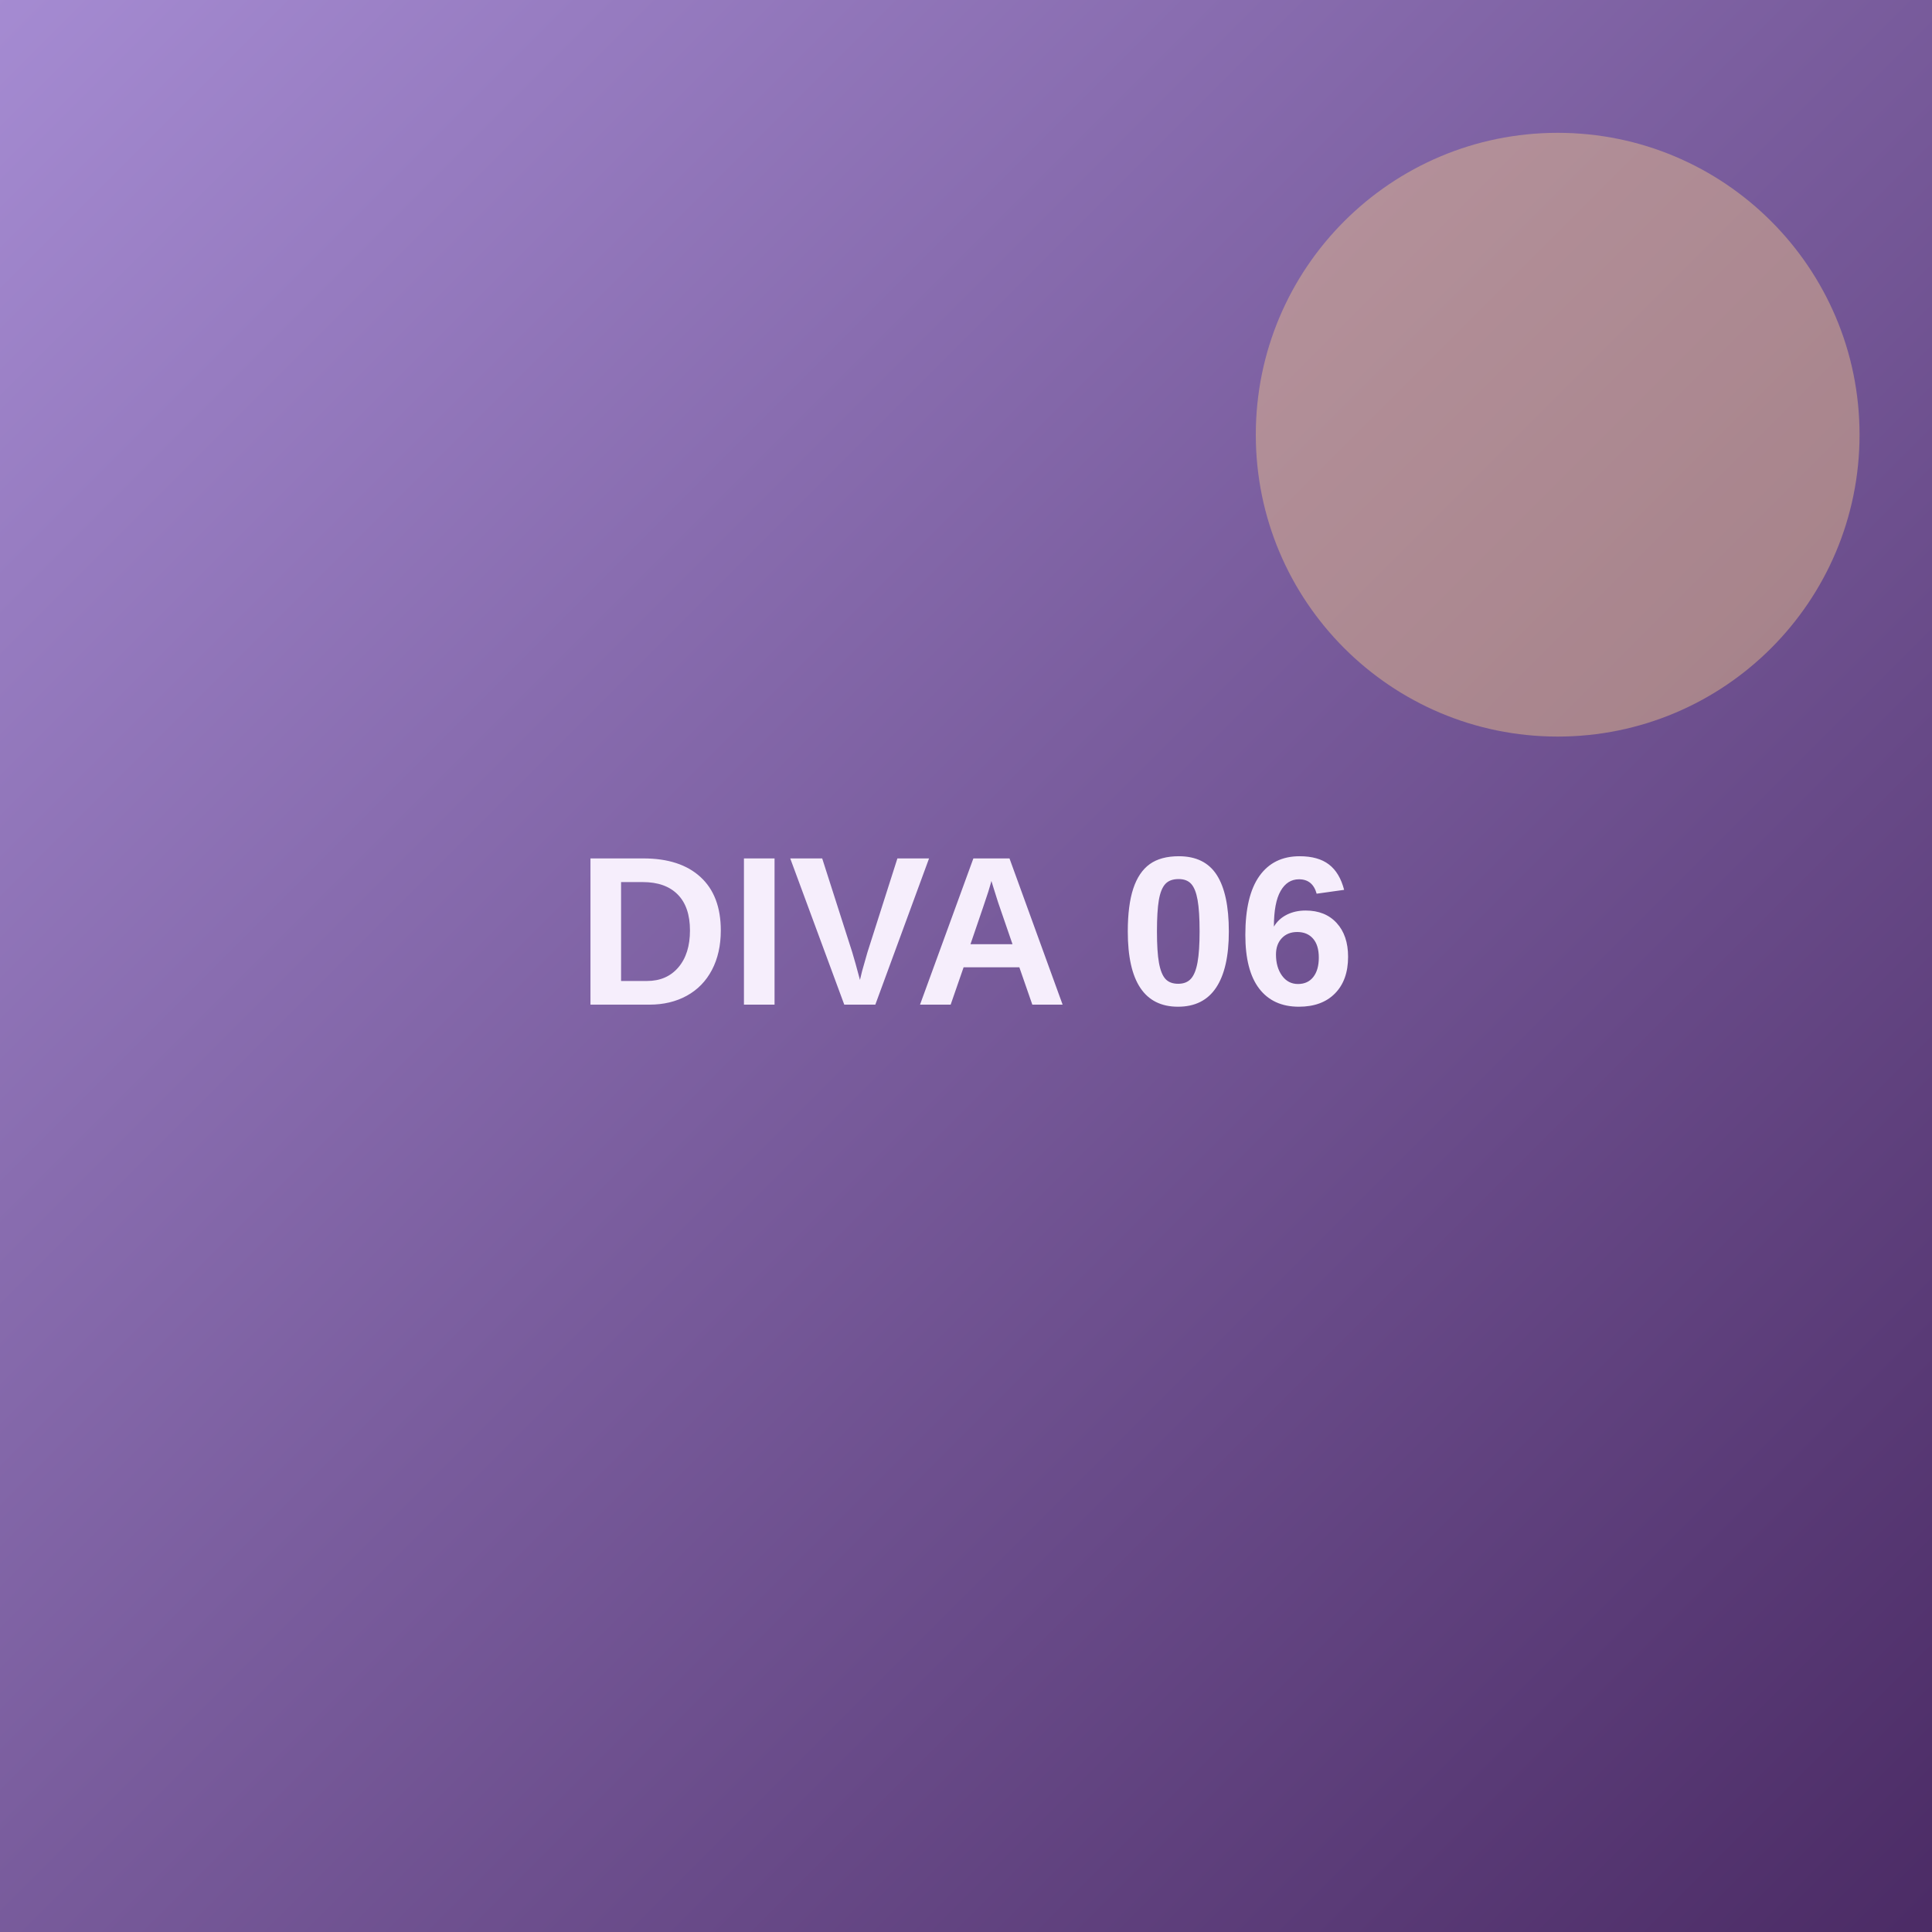
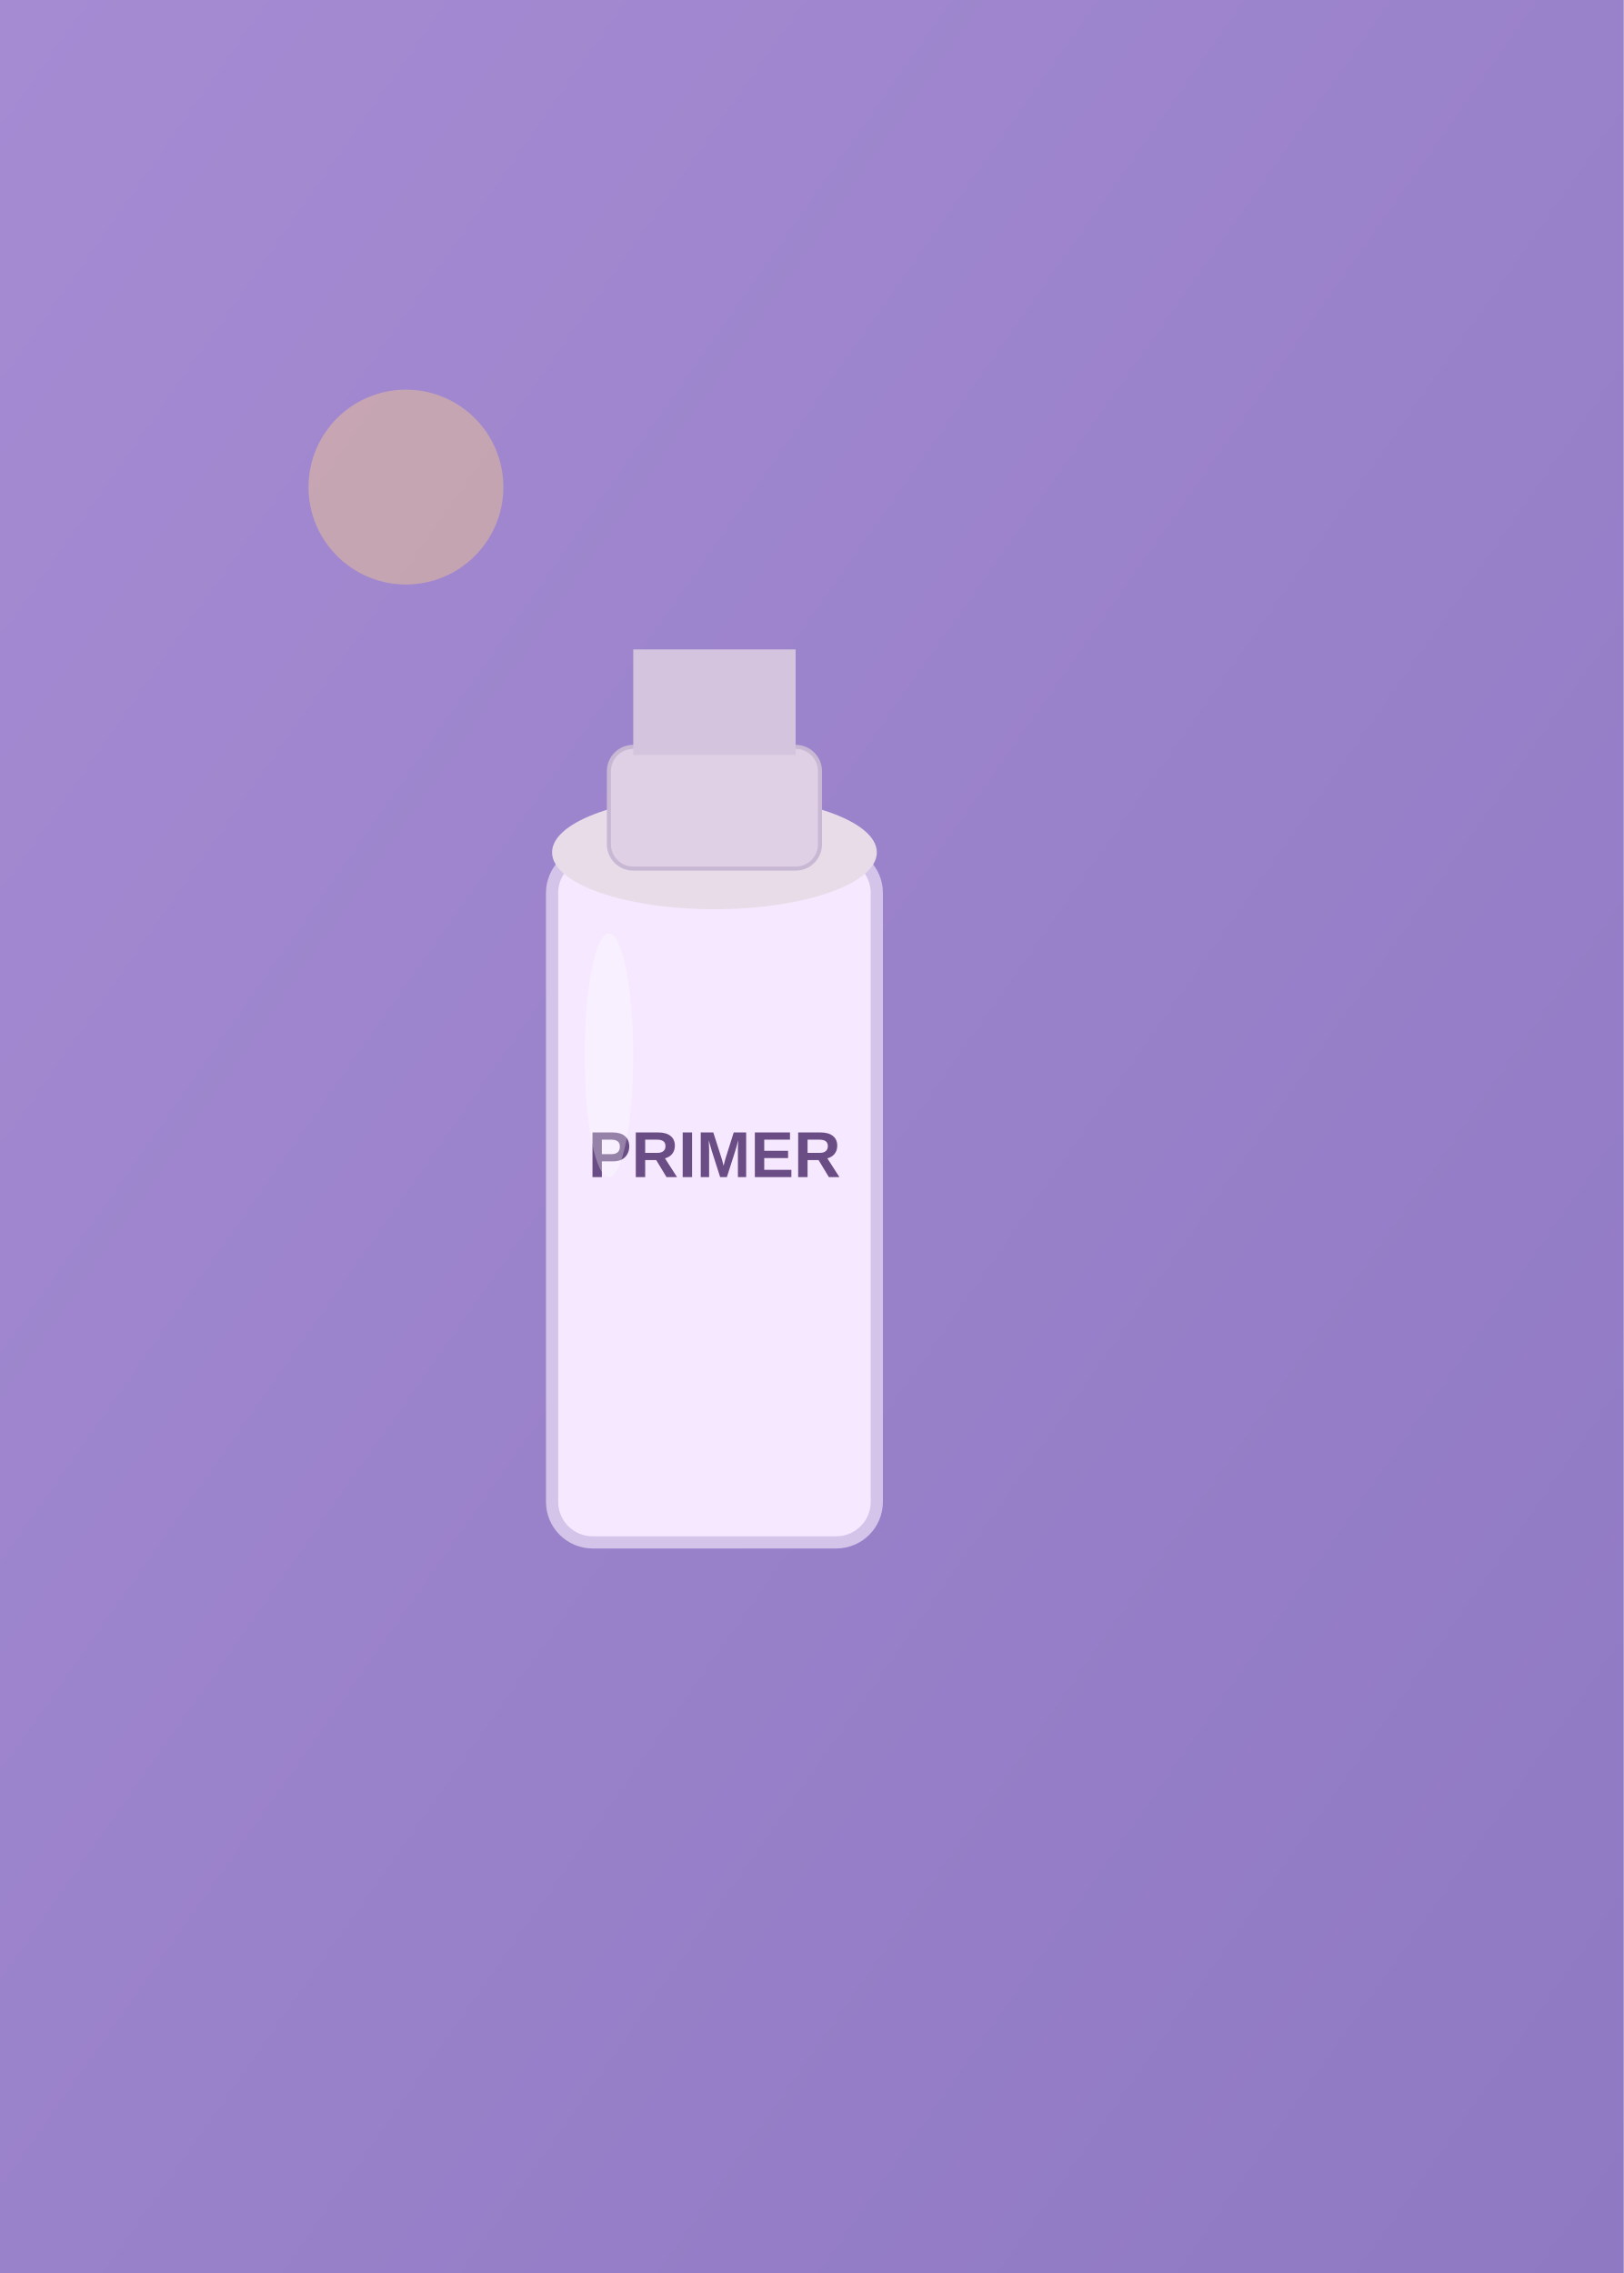
- <svg xmlns="http://www.w3.org/2000/svg" viewBox="0 0 800 800" role="img" aria-labelledby="t d">
+ <svg xmlns="http://www.w3.org/2000/svg" viewBox="0 0 200 280" role="img">
  <defs>
-     <linearGradient id="g" x1="0" y1="0" x2="1" y2="1">
+     <linearGradient id="bgGrad" x1="0" y1="0" x2="1" y2="1">
      <stop offset="0%" stop-color="#a58bd2" />
-       <stop offset="100%" stop-color="#4b2b65" />
+       <stop offset="100%" stop-color="#8f79c3" />
    </linearGradient>
  </defs>
-   <rect width="800" height="800" fill="url(#g)" />
-   <circle cx="645" cy="180" r="125" fill="#ffd287" opacity="0.4" />
-   <text x="50%" y="52%" text-anchor="middle" font-family="Arial, sans-serif" font-size="88" font-weight="700" fill="#f6eefc">DIVA 06</text>
+   <rect width="200" height="280" fill="url(#bgGrad)" />
+   <circle cx="50" cy="60" r="12" fill="#ffd287" opacity="0.4" />
+   <rect x="68" y="105" width="40" height="85" rx="5" fill="#f5e8ff" stroke="#d4c4ea" stroke-width="1.5" />
+   <ellipse cx="88" cy="105" rx="20" ry="7" fill="#e8dce8" />
+   <rect x="75" y="92" width="26" height="15" rx="3" fill="#e0d0e5" stroke="#c8b8d4" stroke-width="0.5" />
+   <rect x="78" y="80" width="20" height="13" fill="#d4c4de" />
+   <text x="88" y="145" text-anchor="middle" font-family="Arial, sans-serif" font-size="8" font-weight="600" fill="#6a4d85">PRIMER</text>
+   <ellipse cx="75" cy="130" rx="3" ry="15" fill="white" opacity="0.3" />
</svg>
